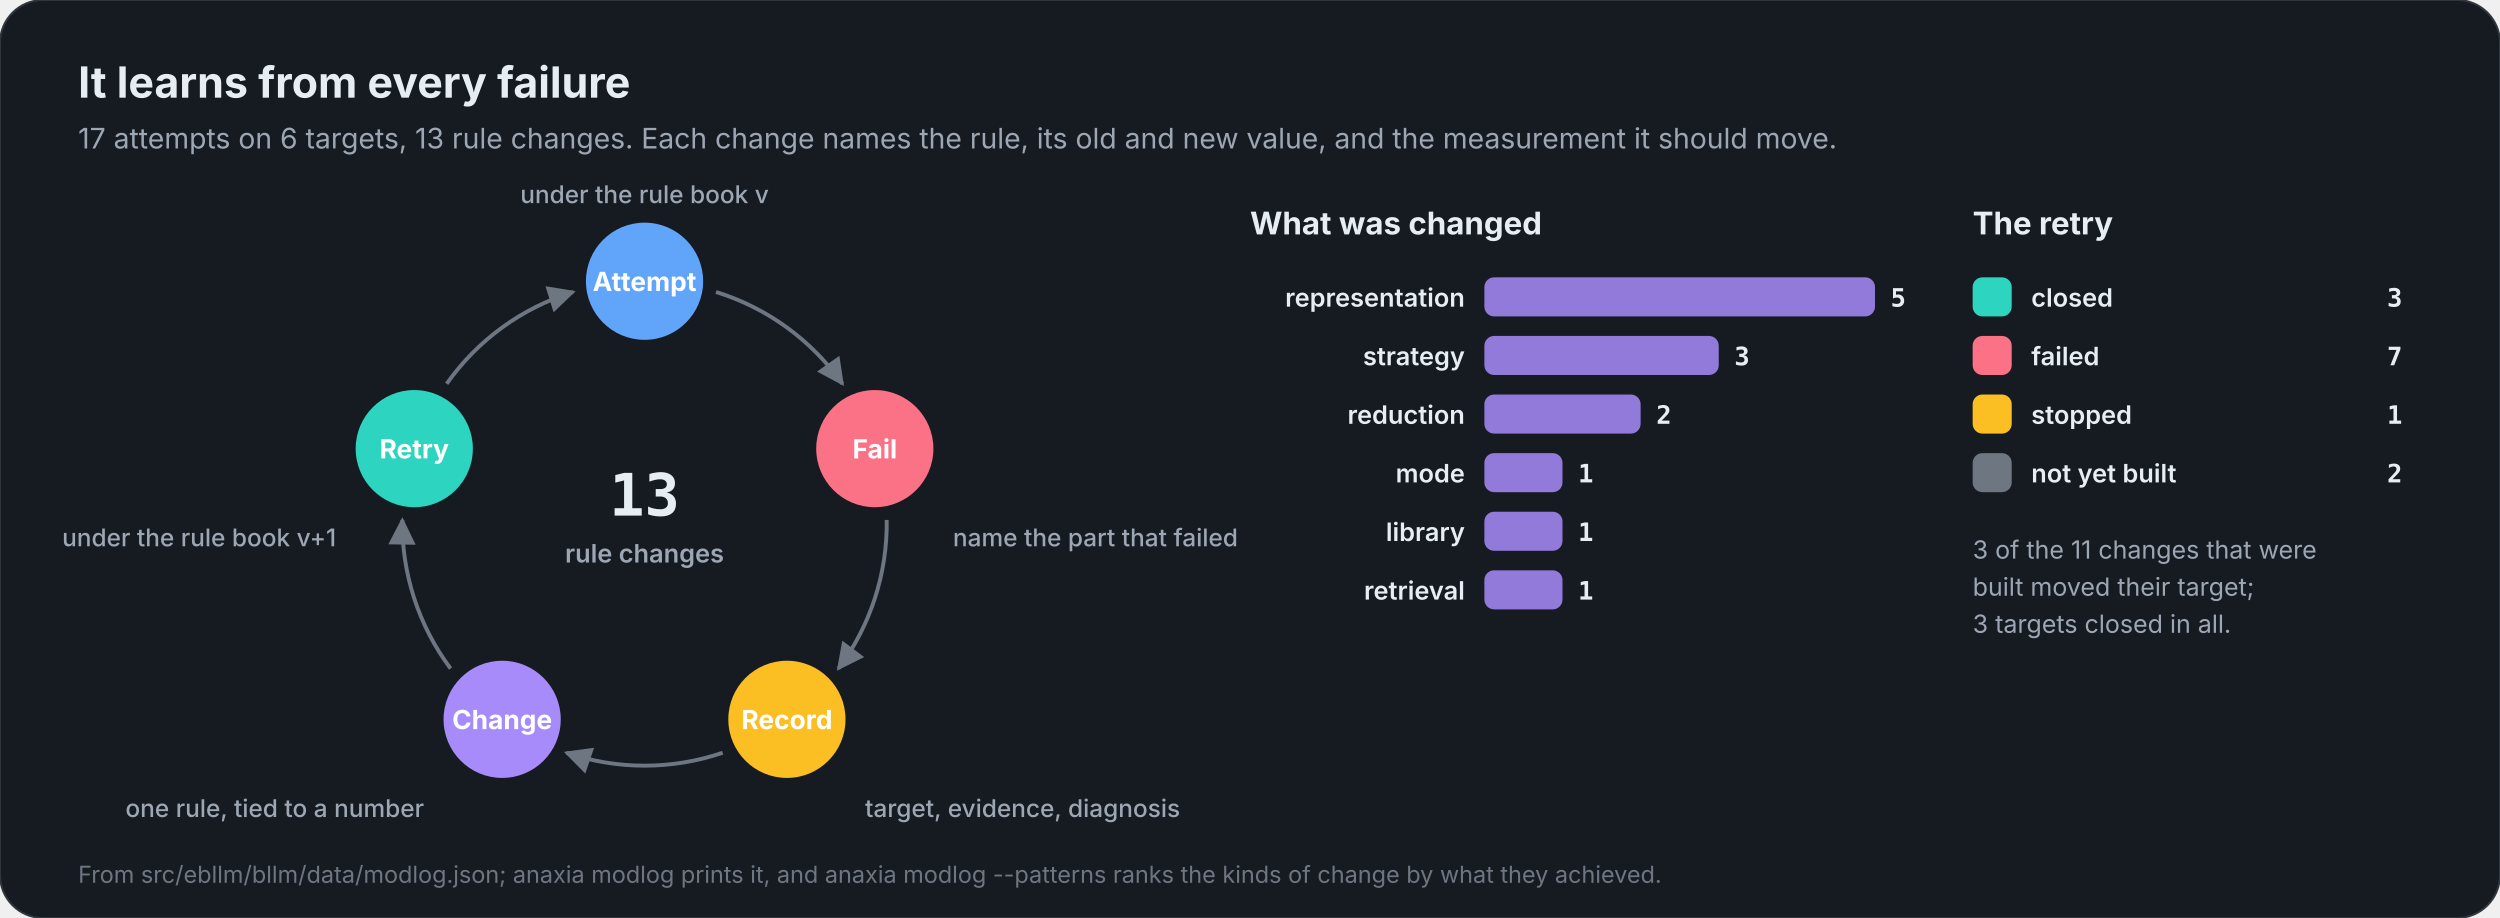
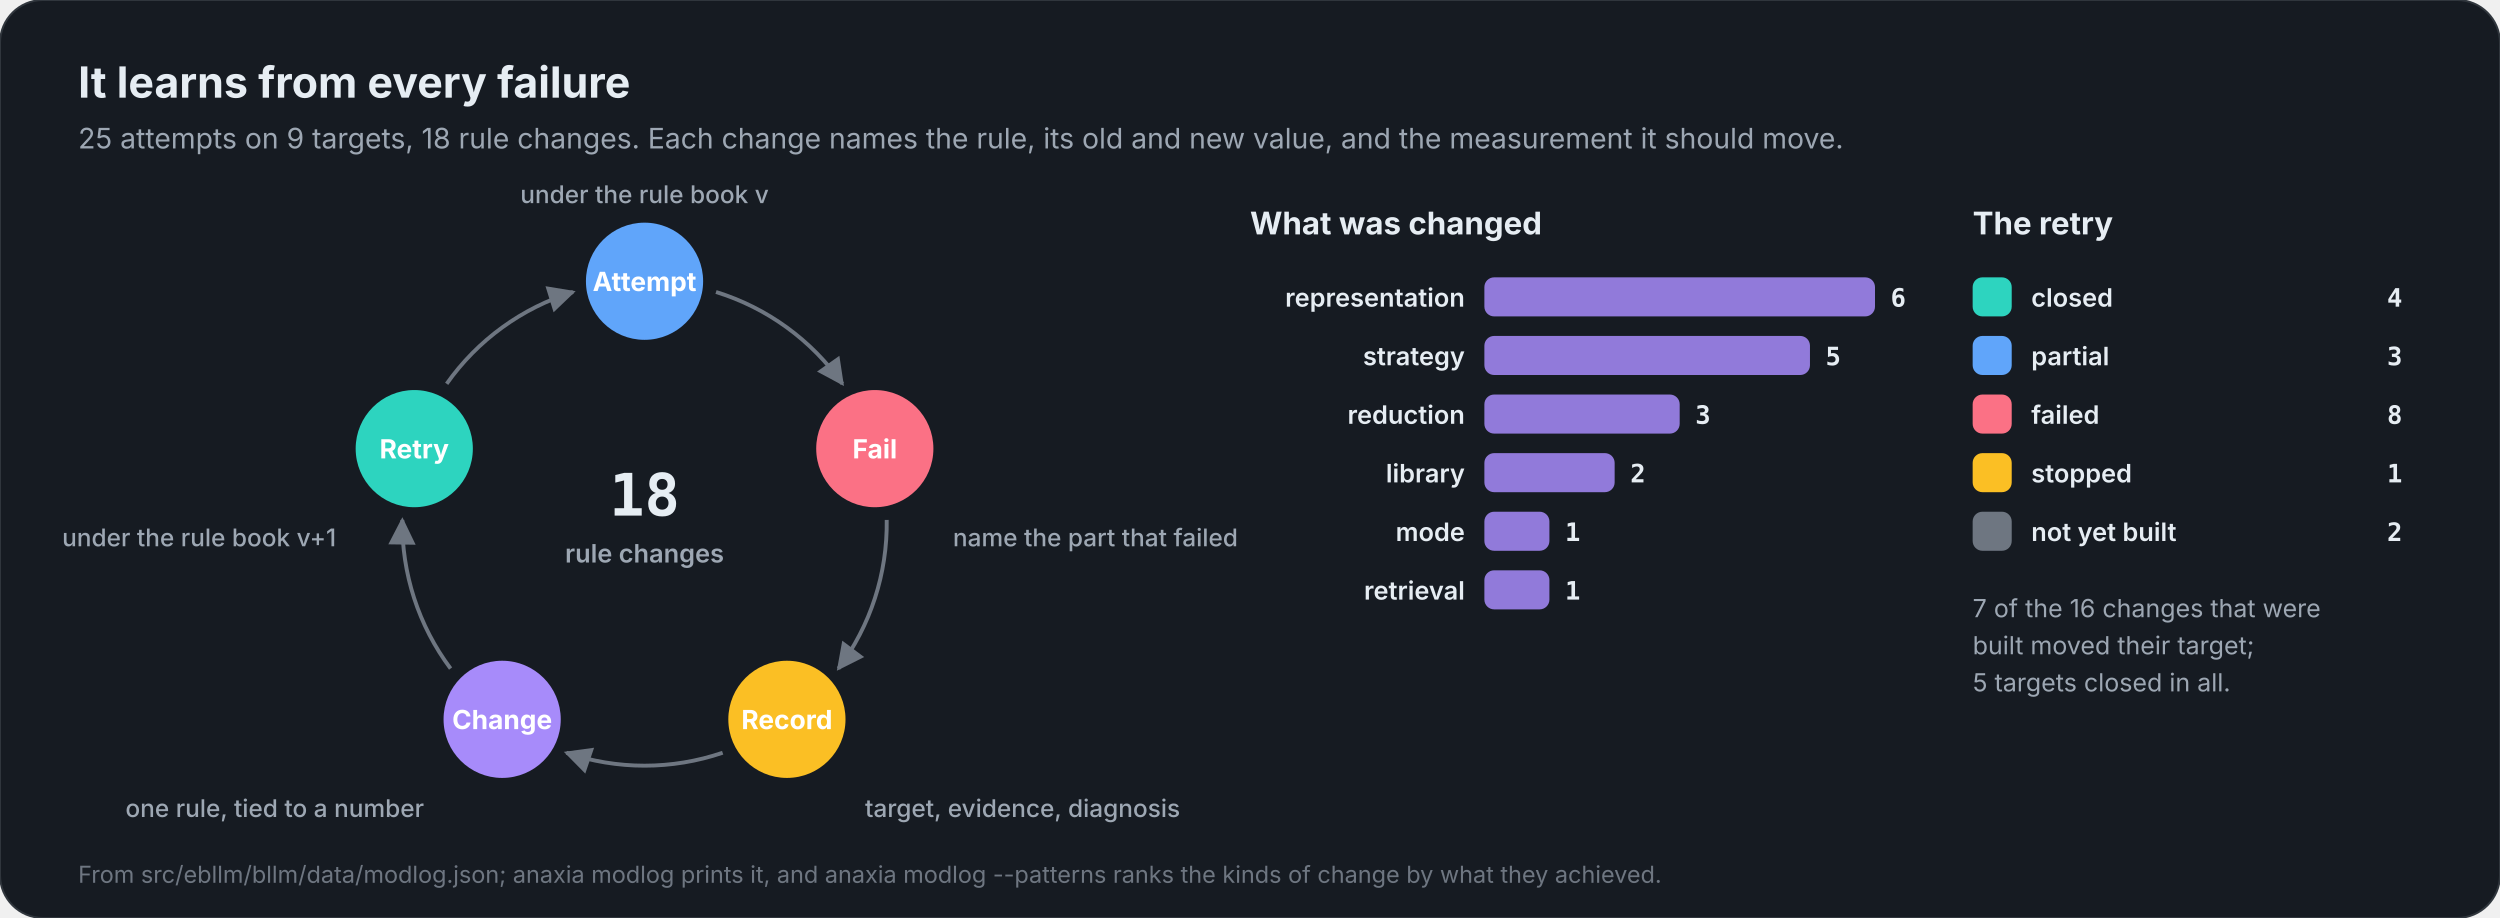
<svg xmlns="http://www.w3.org/2000/svg" viewBox="0 0 1280 470" width="1280" height="470" role="img" aria-label="The learn-from-failure loop of Anaxia and what its changes did">
  <defs>
    <marker id="ar" viewBox="0 0 10 10" refX="9" refY="5" markerWidth="7" markerHeight="7" orient="auto-start-reverse">
      <path d="M0,0 L10,5 L0,10 z" fill="#6e7681" />
    </marker>
  </defs>
  <rect width="1280" height="470" rx="22" fill="#161b22" stroke="#30363d" />
  <text x="40.0" y="50.0" font-family="Inter, 'Segoe UI', Roboto, Helvetica, Arial, sans-serif" font-size="22" font-weight="700" fill="#e6edf3" text-anchor="start">It learns from every failure</text>
-   <text x="40.0" y="76.0" font-family="Inter, 'Segoe UI', Roboto, Helvetica, Arial, sans-serif" font-size="14.5" font-weight="400" fill="#9da7b3" text-anchor="start">17 attempts on 6 targets, 13 rule changes. Each change names the rule, its old and new value, and the measurement it should move.</text>
+   <text x="40.0" y="76.0" font-family="Inter, 'Segoe UI', Roboto, Helvetica, Arial, sans-serif" font-size="14.5" font-weight="400" fill="#9da7b3" text-anchor="start">25 attempts on 9 targets, 18 rule changes. Each change names the rule, its old and new value, and the measurement it should move.</text>
  <path d="M366.6,149.5 A124,124 0 0 1 431.3,196.5" fill="none" stroke="#6e7681" stroke-width="2" marker-end="url(#ar)" />
  <path d="M454.0,266.2 A124,124 0 0 1 429.3,342.3" fill="none" stroke="#6e7681" stroke-width="2" marker-end="url(#ar)" />
  <path d="M370.0,385.4 A124,124 0 0 1 290.0,385.4" fill="none" stroke="#6e7681" stroke-width="2" marker-end="url(#ar)" />
  <path d="M230.7,342.3 A124,124 0 0 1 206.0,266.2" fill="none" stroke="#6e7681" stroke-width="2" marker-end="url(#ar)" />
  <path d="M228.7,196.5 A124,124 0 0 1 293.4,149.5" fill="none" stroke="#6e7681" stroke-width="2" marker-end="url(#ar)" />
  <circle cx="330.0" cy="144.0" r="30" fill="#60a5fa" />
  <text x="330.0" y="149.0" font-family="Inter, 'Segoe UI', Roboto, Helvetica, Arial, sans-serif" font-size="13.5" font-weight="700" fill="#ffffff" text-anchor="middle">Attempt</text>
  <text x="330.0" y="104.0" font-family="Inter, 'Segoe UI', Roboto, Helvetica, Arial, sans-serif" font-size="12.5" font-weight="500" fill="#9da7b3" text-anchor="middle">under the rule book v</text>
  <circle cx="447.9" cy="229.7" r="30" fill="#fb7185" />
  <text x="447.9" y="234.7" font-family="Inter, 'Segoe UI', Roboto, Helvetica, Arial, sans-serif" font-size="13.5" font-weight="700" fill="#ffffff" text-anchor="middle">Fail</text>
  <text x="487.9" y="279.7" font-family="Inter, 'Segoe UI', Roboto, Helvetica, Arial, sans-serif" font-size="12.5" font-weight="500" fill="#9da7b3" text-anchor="start">name the part that failed</text>
  <circle cx="402.9" cy="368.3" r="30" fill="#fbbf24" />
  <text x="402.9" y="373.3" font-family="Inter, 'Segoe UI', Roboto, Helvetica, Arial, sans-serif" font-size="13.5" font-weight="700" fill="#ffffff" text-anchor="middle">Record</text>
  <text x="442.9" y="418.3" font-family="Inter, 'Segoe UI', Roboto, Helvetica, Arial, sans-serif" font-size="12.5" font-weight="500" fill="#9da7b3" text-anchor="start">target, evidence, diagnosis</text>
  <circle cx="257.1" cy="368.3" r="30" fill="#a78bfa" />
  <text x="257.1" y="373.3" font-family="Inter, 'Segoe UI', Roboto, Helvetica, Arial, sans-serif" font-size="13.5" font-weight="700" fill="#ffffff" text-anchor="middle">Change</text>
  <text x="217.1" y="418.3" font-family="Inter, 'Segoe UI', Roboto, Helvetica, Arial, sans-serif" font-size="12.5" font-weight="500" fill="#9da7b3" text-anchor="end">one rule, tied to a number</text>
  <circle cx="212.1" cy="229.7" r="30" fill="#2dd4bf" />
  <text x="212.1" y="234.7" font-family="Inter, 'Segoe UI', Roboto, Helvetica, Arial, sans-serif" font-size="13.5" font-weight="700" fill="#ffffff" text-anchor="middle">Retry</text>
  <text x="172.1" y="279.7" font-family="Inter, 'Segoe UI', Roboto, Helvetica, Arial, sans-serif" font-size="12.5" font-weight="500" fill="#9da7b3" text-anchor="end">under the rule book v+1</text>
-   <text x="330.0" y="264.0" font-family="'JetBrains Mono', 'SFMono-Regular', Menlo, Consolas, monospace" font-size="30" font-weight="700" fill="#e6edf3" text-anchor="middle">13</text>
+   <text x="330.0" y="264.0" font-family="'JetBrains Mono', 'SFMono-Regular', Menlo, Consolas, monospace" font-size="30" font-weight="700" fill="#e6edf3" text-anchor="middle">18</text>
  <text x="330.0" y="288.0" font-family="Inter, 'Segoe UI', Roboto, Helvetica, Arial, sans-serif" font-size="13" font-weight="600" fill="#9da7b3" text-anchor="middle">rule changes</text>
  <text x="640.0" y="120.0" font-family="Inter, 'Segoe UI', Roboto, Helvetica, Arial, sans-serif" font-size="16" font-weight="700" fill="#e6edf3" text-anchor="start">What was changed</text>
  <text x="750.0" y="157.0" font-family="Inter, 'Segoe UI', Roboto, Helvetica, Arial, sans-serif" font-size="13" font-weight="600" fill="#e6edf3" text-anchor="end">representation</text>
  <rect x="760" y="142" width="200.0" height="20" rx="5" fill="#a78bfa" fill-opacity="0.85" />
-   <text x="968.0" y="157.0" font-family="'JetBrains Mono', 'SFMono-Regular', Menlo, Consolas, monospace" font-size="13" font-weight="700" fill="#e6edf3" text-anchor="start">5</text>
+   <text x="968.0" y="157.0" font-family="'JetBrains Mono', 'SFMono-Regular', Menlo, Consolas, monospace" font-size="13" font-weight="700" fill="#e6edf3" text-anchor="start">6</text>
  <text x="750.0" y="187.0" font-family="Inter, 'Segoe UI', Roboto, Helvetica, Arial, sans-serif" font-size="13" font-weight="600" fill="#e6edf3" text-anchor="end">strategy</text>
-   <rect x="760" y="172" width="120.0" height="20" rx="5" fill="#a78bfa" fill-opacity="0.85" />
-   <text x="888.0" y="187.0" font-family="'JetBrains Mono', 'SFMono-Regular', Menlo, Consolas, monospace" font-size="13" font-weight="700" fill="#e6edf3" text-anchor="start">3</text>
+   <rect x="760" y="172" width="166.7" height="20" rx="5" fill="#a78bfa" fill-opacity="0.85" />
+   <text x="934.7" y="187.0" font-family="'JetBrains Mono', 'SFMono-Regular', Menlo, Consolas, monospace" font-size="13" font-weight="700" fill="#e6edf3" text-anchor="start">5</text>
  <text x="750.0" y="217.0" font-family="Inter, 'Segoe UI', Roboto, Helvetica, Arial, sans-serif" font-size="13" font-weight="600" fill="#e6edf3" text-anchor="end">reduction</text>
-   <rect x="760" y="202" width="80.0" height="20" rx="5" fill="#a78bfa" fill-opacity="0.85" />
-   <text x="848.0" y="217.0" font-family="'JetBrains Mono', 'SFMono-Regular', Menlo, Consolas, monospace" font-size="13" font-weight="700" fill="#e6edf3" text-anchor="start">2</text>
-   <text x="750.0" y="247.0" font-family="Inter, 'Segoe UI', Roboto, Helvetica, Arial, sans-serif" font-size="13" font-weight="600" fill="#e6edf3" text-anchor="end">mode</text>
-   <rect x="760" y="232" width="40.0" height="20" rx="5" fill="#a78bfa" fill-opacity="0.85" />
-   <text x="808.0" y="247.0" font-family="'JetBrains Mono', 'SFMono-Regular', Menlo, Consolas, monospace" font-size="13" font-weight="700" fill="#e6edf3" text-anchor="start">1</text>
-   <text x="750.0" y="277.0" font-family="Inter, 'Segoe UI', Roboto, Helvetica, Arial, sans-serif" font-size="13" font-weight="600" fill="#e6edf3" text-anchor="end">library</text>
-   <rect x="760" y="262" width="40.0" height="20" rx="5" fill="#a78bfa" fill-opacity="0.85" />
-   <text x="808.0" y="277.0" font-family="'JetBrains Mono', 'SFMono-Regular', Menlo, Consolas, monospace" font-size="13" font-weight="700" fill="#e6edf3" text-anchor="start">1</text>
+   <rect x="760" y="202" width="100.0" height="20" rx="5" fill="#a78bfa" fill-opacity="0.85" />
+   <text x="868.0" y="217.0" font-family="'JetBrains Mono', 'SFMono-Regular', Menlo, Consolas, monospace" font-size="13" font-weight="700" fill="#e6edf3" text-anchor="start">3</text>
+   <text x="750.0" y="247.0" font-family="Inter, 'Segoe UI', Roboto, Helvetica, Arial, sans-serif" font-size="13" font-weight="600" fill="#e6edf3" text-anchor="end">library</text>
+   <rect x="760" y="232" width="66.7" height="20" rx="5" fill="#a78bfa" fill-opacity="0.85" />
+   <text x="834.7" y="247.0" font-family="'JetBrains Mono', 'SFMono-Regular', Menlo, Consolas, monospace" font-size="13" font-weight="700" fill="#e6edf3" text-anchor="start">2</text>
+   <text x="750.0" y="277.0" font-family="Inter, 'Segoe UI', Roboto, Helvetica, Arial, sans-serif" font-size="13" font-weight="600" fill="#e6edf3" text-anchor="end">mode</text>
+   <rect x="760" y="262" width="33.3" height="20" rx="5" fill="#a78bfa" fill-opacity="0.85" />
+   <text x="801.3" y="277.0" font-family="'JetBrains Mono', 'SFMono-Regular', Menlo, Consolas, monospace" font-size="13" font-weight="700" fill="#e6edf3" text-anchor="start">1</text>
  <text x="750.0" y="307.0" font-family="Inter, 'Segoe UI', Roboto, Helvetica, Arial, sans-serif" font-size="13" font-weight="600" fill="#e6edf3" text-anchor="end">retrieval</text>
-   <rect x="760" y="292" width="40.0" height="20" rx="5" fill="#a78bfa" fill-opacity="0.85" />
-   <text x="808.0" y="307.0" font-family="'JetBrains Mono', 'SFMono-Regular', Menlo, Consolas, monospace" font-size="13" font-weight="700" fill="#e6edf3" text-anchor="start">1</text>
+   <rect x="760" y="292" width="33.3" height="20" rx="5" fill="#a78bfa" fill-opacity="0.85" />
+   <text x="801.3" y="307.0" font-family="'JetBrains Mono', 'SFMono-Regular', Menlo, Consolas, monospace" font-size="13" font-weight="700" fill="#e6edf3" text-anchor="start">1</text>
  <text x="1010.0" y="120.0" font-family="Inter, 'Segoe UI', Roboto, Helvetica, Arial, sans-serif" font-size="16" font-weight="700" fill="#e6edf3" text-anchor="start">The retry</text>
  <rect x="1010" y="142" width="20" height="20" rx="5" fill="#2dd4bf" />
  <text x="1040.0" y="157.0" font-family="Inter, 'Segoe UI', Roboto, Helvetica, Arial, sans-serif" font-size="13" font-weight="600" fill="#e6edf3" text-anchor="start">closed</text>
-   <text x="1230.0" y="157.0" font-family="'JetBrains Mono', 'SFMono-Regular', Menlo, Consolas, monospace" font-size="13" font-weight="700" fill="#e6edf3" text-anchor="end">3</text>
-   <rect x="1010" y="172" width="20" height="20" rx="5" fill="#fb7185" />
-   <text x="1040.0" y="187.0" font-family="Inter, 'Segoe UI', Roboto, Helvetica, Arial, sans-serif" font-size="13" font-weight="600" fill="#e6edf3" text-anchor="start">failed</text>
-   <text x="1230.0" y="187.0" font-family="'JetBrains Mono', 'SFMono-Regular', Menlo, Consolas, monospace" font-size="13" font-weight="700" fill="#e6edf3" text-anchor="end">7</text>
-   <rect x="1010" y="202" width="20" height="20" rx="5" fill="#fbbf24" />
-   <text x="1040.0" y="217.0" font-family="Inter, 'Segoe UI', Roboto, Helvetica, Arial, sans-serif" font-size="13" font-weight="600" fill="#e6edf3" text-anchor="start">stopped</text>
-   <text x="1230.0" y="217.0" font-family="'JetBrains Mono', 'SFMono-Regular', Menlo, Consolas, monospace" font-size="13" font-weight="700" fill="#e6edf3" text-anchor="end">1</text>
-   <rect x="1010" y="232" width="20" height="20" rx="5" fill="#6e7681" />
-   <text x="1040.0" y="247.0" font-family="Inter, 'Segoe UI', Roboto, Helvetica, Arial, sans-serif" font-size="13" font-weight="600" fill="#e6edf3" text-anchor="start">not yet built</text>
-   <text x="1230.0" y="247.0" font-family="'JetBrains Mono', 'SFMono-Regular', Menlo, Consolas, monospace" font-size="13" font-weight="700" fill="#e6edf3" text-anchor="end">2</text>
-   <text x="1010.0" y="286.0" font-family="Inter, 'Segoe UI', Roboto, Helvetica, Arial, sans-serif" font-size="12.8" font-weight="400" fill="#9da7b3" text-anchor="start">3 of the 11 changes that were</text>
-   <text x="1010.0" y="305.0" font-family="Inter, 'Segoe UI', Roboto, Helvetica, Arial, sans-serif" font-size="12.8" font-weight="400" fill="#9da7b3" text-anchor="start">built moved their target;</text>
-   <text x="1010.0" y="324.0" font-family="Inter, 'Segoe UI', Roboto, Helvetica, Arial, sans-serif" font-size="12.8" font-weight="400" fill="#9da7b3" text-anchor="start">3 targets closed in all.</text>
+   <text x="1230.0" y="157.0" font-family="'JetBrains Mono', 'SFMono-Regular', Menlo, Consolas, monospace" font-size="13" font-weight="700" fill="#e6edf3" text-anchor="end">4</text>
+   <rect x="1010" y="172" width="20" height="20" rx="5" fill="#60a5fa" />
+   <text x="1040.0" y="187.0" font-family="Inter, 'Segoe UI', Roboto, Helvetica, Arial, sans-serif" font-size="13" font-weight="600" fill="#e6edf3" text-anchor="start">partial</text>
+   <text x="1230.0" y="187.0" font-family="'JetBrains Mono', 'SFMono-Regular', Menlo, Consolas, monospace" font-size="13" font-weight="700" fill="#e6edf3" text-anchor="end">3</text>
+   <rect x="1010" y="202" width="20" height="20" rx="5" fill="#fb7185" />
+   <text x="1040.0" y="217.0" font-family="Inter, 'Segoe UI', Roboto, Helvetica, Arial, sans-serif" font-size="13" font-weight="600" fill="#e6edf3" text-anchor="start">failed</text>
+   <text x="1230.0" y="217.0" font-family="'JetBrains Mono', 'SFMono-Regular', Menlo, Consolas, monospace" font-size="13" font-weight="700" fill="#e6edf3" text-anchor="end">8</text>
+   <rect x="1010" y="232" width="20" height="20" rx="5" fill="#fbbf24" />
+   <text x="1040.0" y="247.0" font-family="Inter, 'Segoe UI', Roboto, Helvetica, Arial, sans-serif" font-size="13" font-weight="600" fill="#e6edf3" text-anchor="start">stopped</text>
+   <text x="1230.0" y="247.0" font-family="'JetBrains Mono', 'SFMono-Regular', Menlo, Consolas, monospace" font-size="13" font-weight="700" fill="#e6edf3" text-anchor="end">1</text>
+   <rect x="1010" y="262" width="20" height="20" rx="5" fill="#6e7681" />
+   <text x="1040.0" y="277.0" font-family="Inter, 'Segoe UI', Roboto, Helvetica, Arial, sans-serif" font-size="13" font-weight="600" fill="#e6edf3" text-anchor="start">not yet built</text>
+   <text x="1230.0" y="277.0" font-family="'JetBrains Mono', 'SFMono-Regular', Menlo, Consolas, monospace" font-size="13" font-weight="700" fill="#e6edf3" text-anchor="end">2</text>
+   <text x="1010.0" y="316.0" font-family="Inter, 'Segoe UI', Roboto, Helvetica, Arial, sans-serif" font-size="12.8" font-weight="400" fill="#9da7b3" text-anchor="start">7 of the 16 changes that were</text>
+   <text x="1010.0" y="335.0" font-family="Inter, 'Segoe UI', Roboto, Helvetica, Arial, sans-serif" font-size="12.8" font-weight="400" fill="#9da7b3" text-anchor="start">built moved their target;</text>
+   <text x="1010.0" y="354.0" font-family="Inter, 'Segoe UI', Roboto, Helvetica, Arial, sans-serif" font-size="12.8" font-weight="400" fill="#9da7b3" text-anchor="start">5 targets closed in all.</text>
  <text x="40.0" y="452.0" font-family="Inter, 'Segoe UI', Roboto, Helvetica, Arial, sans-serif" font-size="12" font-weight="400" fill="#6e7681" text-anchor="start">From src/ebllm/bllm/data/modlog.json; anaxia modlog prints it, and anaxia modlog --patterns ranks the kinds of change by what they achieved.</text>
</svg>
